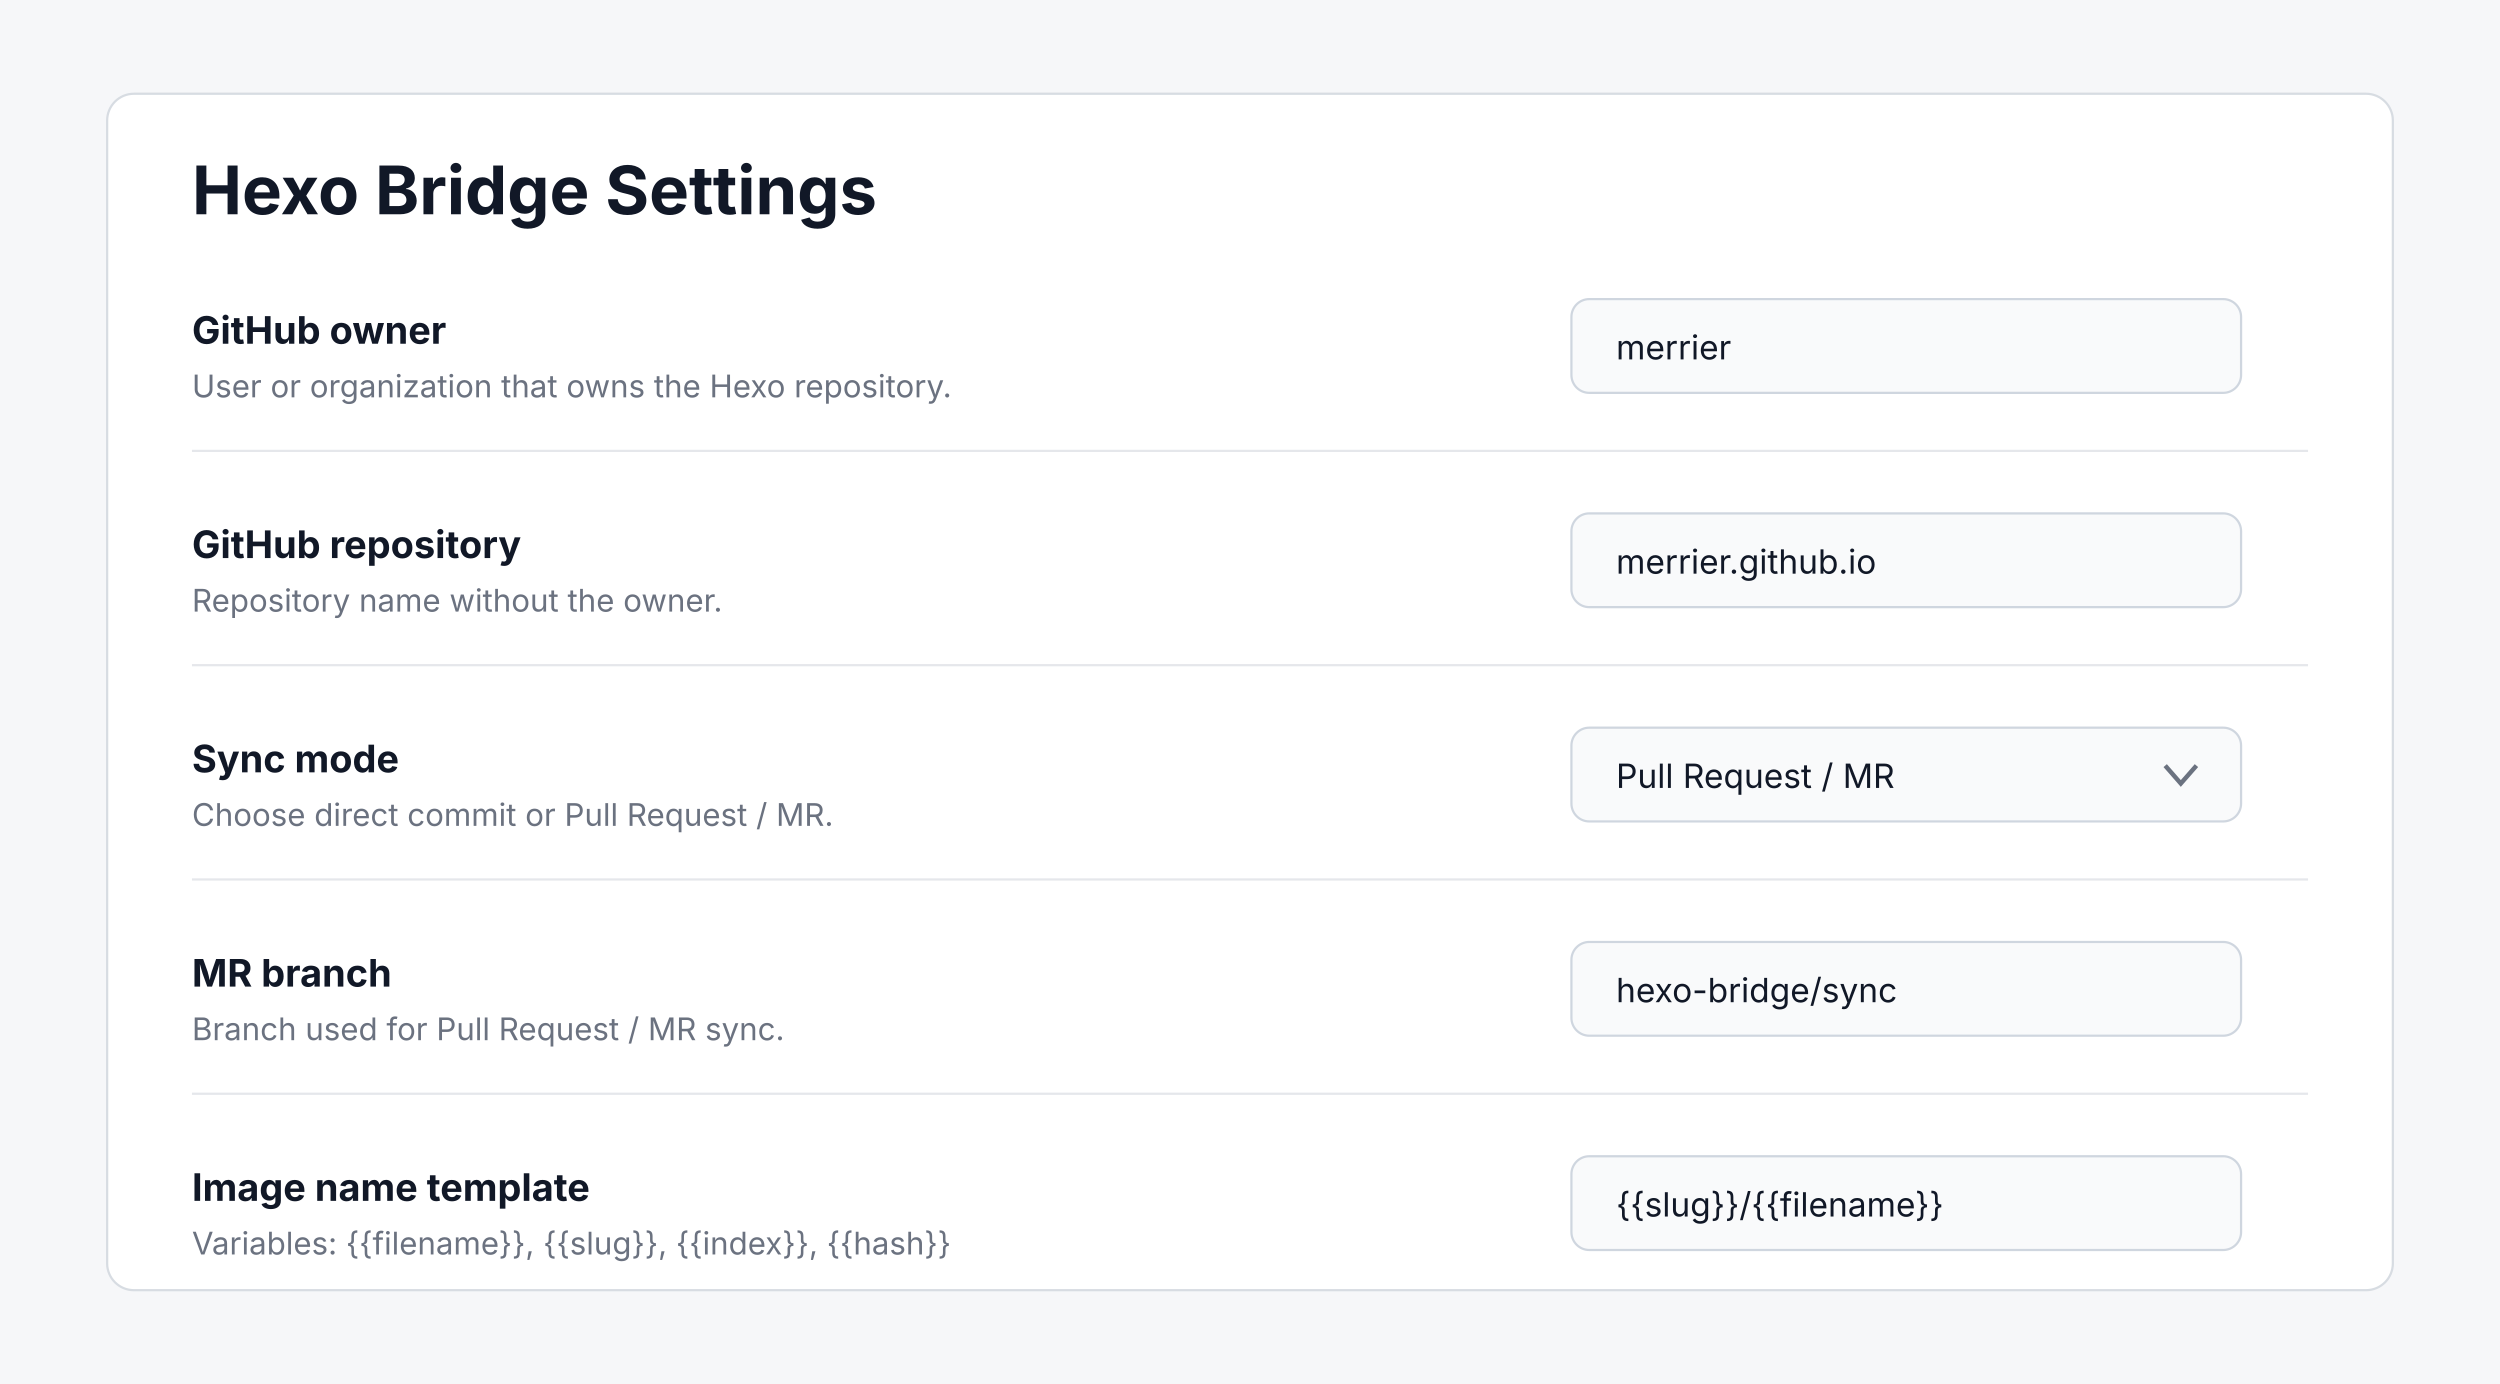
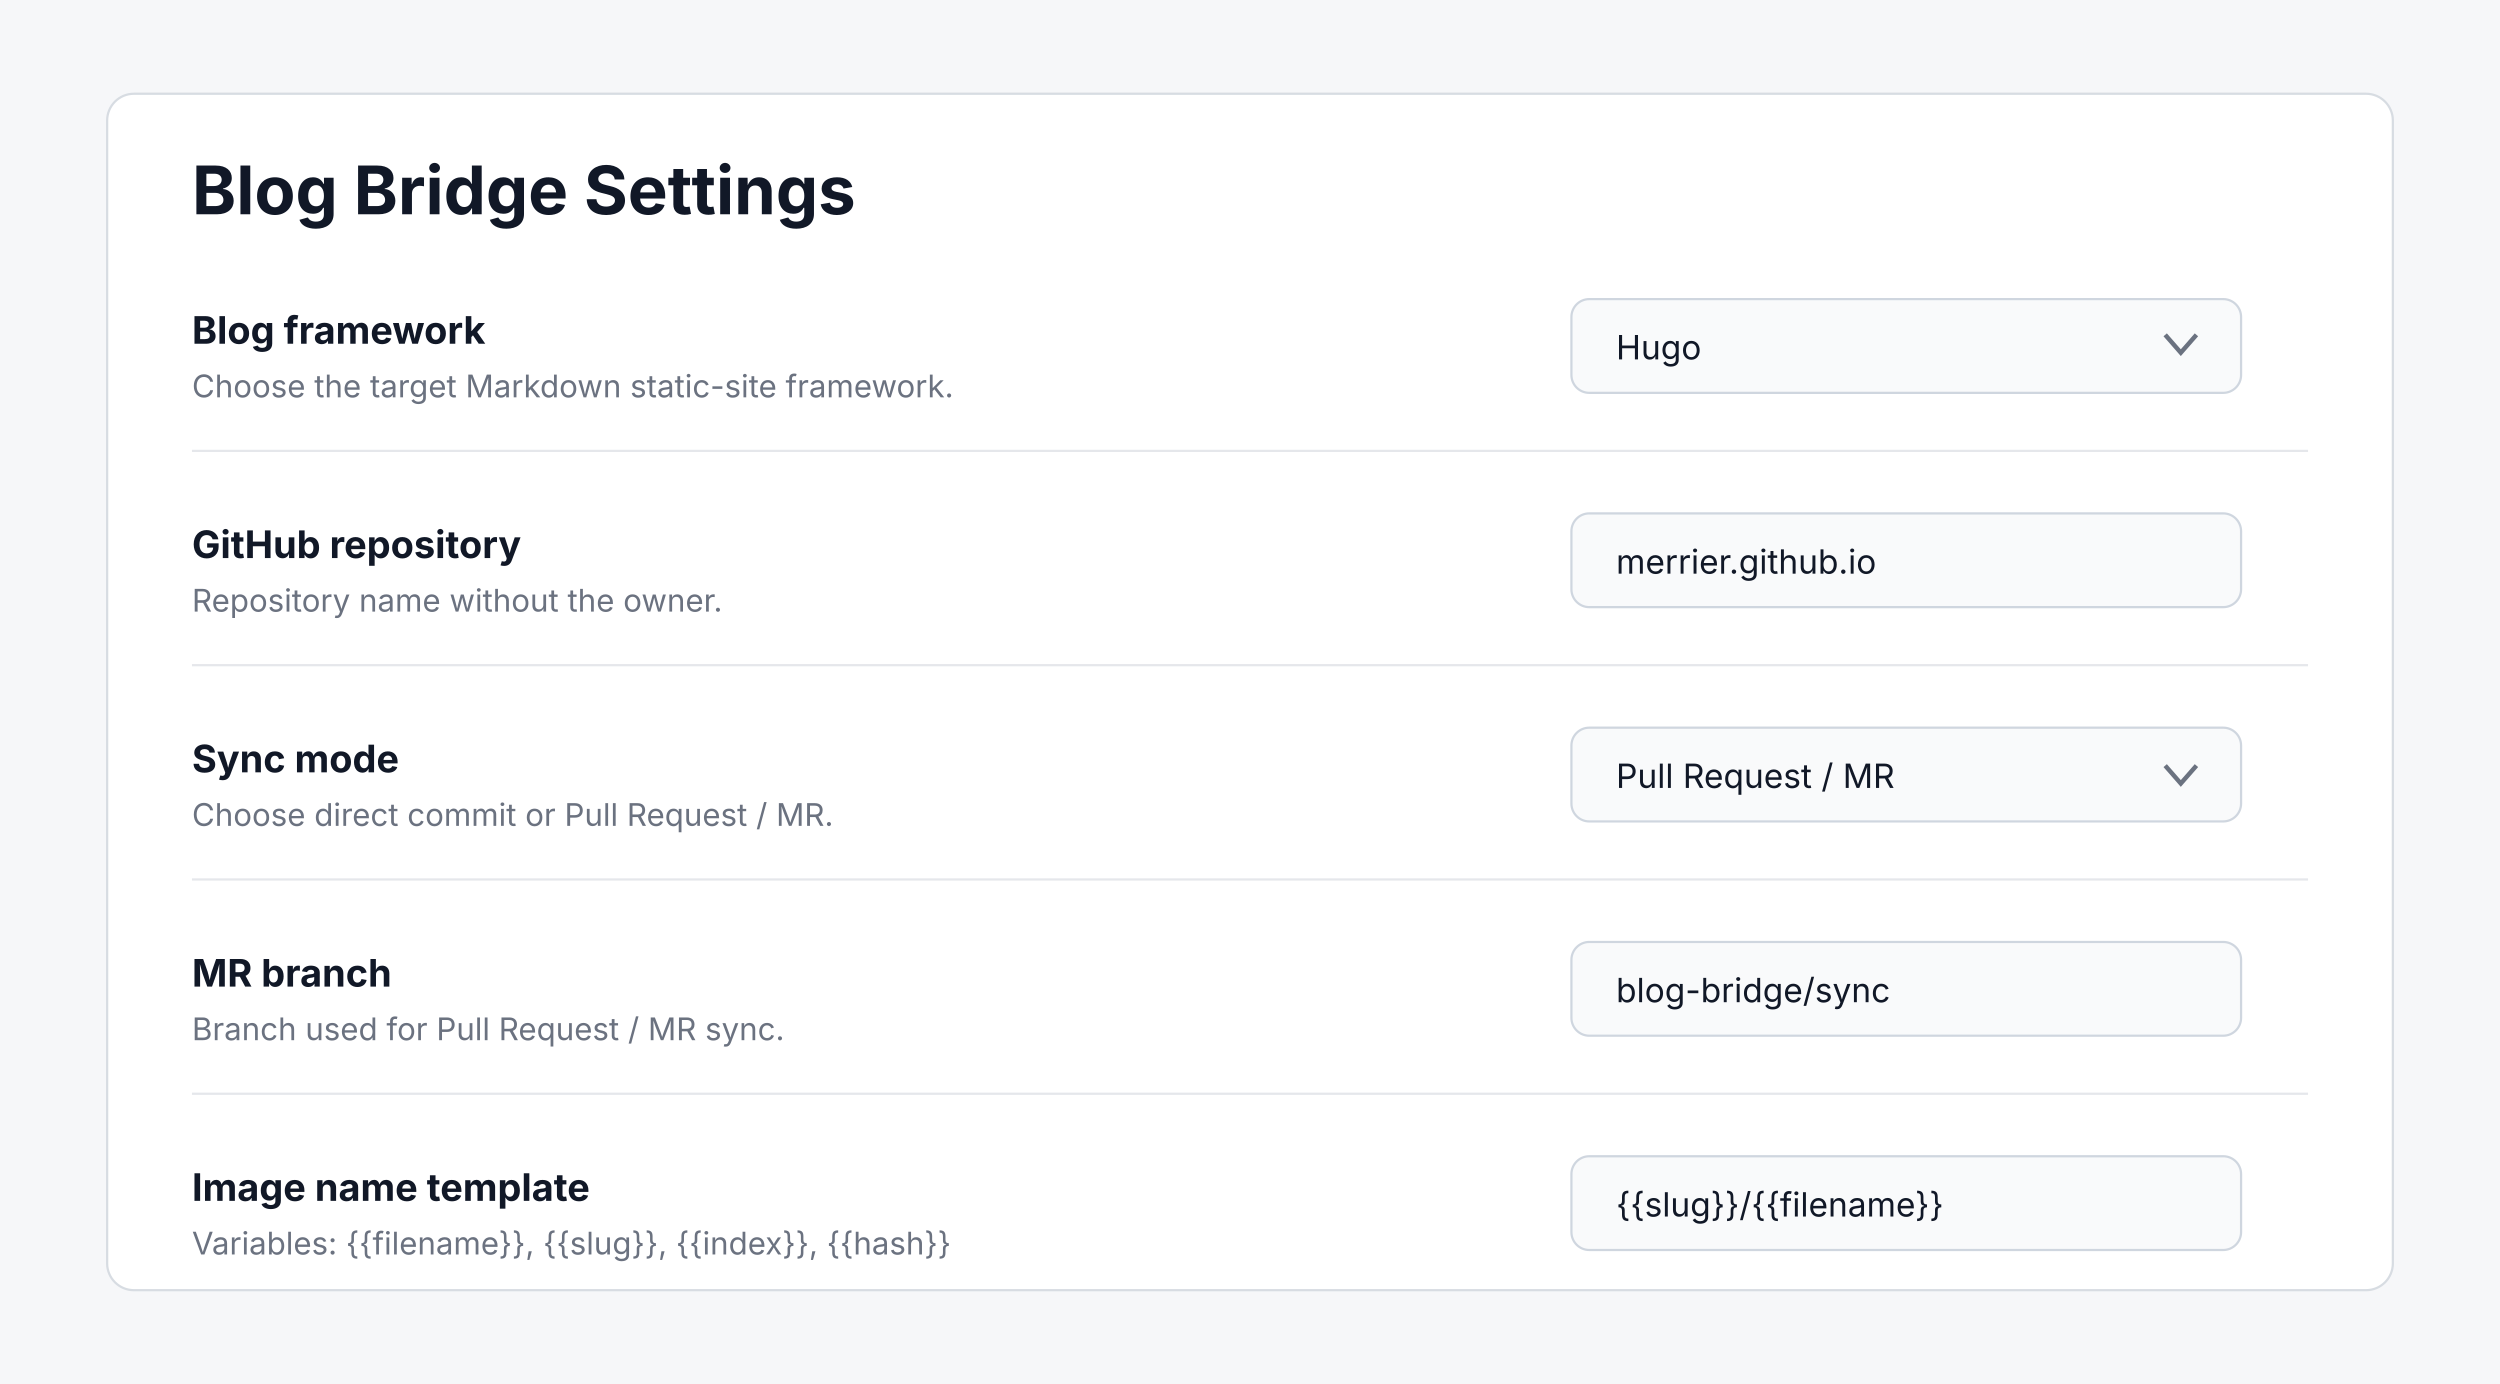
<svg xmlns="http://www.w3.org/2000/svg" width="1120" height="620" viewBox="0 0 1120 620" role="img" aria-labelledby="title desc">
  <rect width="1120" height="620" fill="#f6f7f9" />
  <rect x="48" y="42" width="1024" height="536" rx="12" fill="#ffffff" stroke="#d7dce2" />
-   <text x="86" y="96" fill="#111827" font-family="Inter, Arial, sans-serif" font-size="30" font-weight="700">Hexo Bridge Settings</text>
+   <text x="86" y="96" fill="#111827" font-family="Inter, Arial, sans-serif" font-size="30" font-weight="700">Blog Bridge Settings</text>
  <g font-family="Inter, Arial, sans-serif">
-     <text x="86" y="154" fill="#111827" font-size="17" font-weight="700">GitHub owner</text>
-     <text x="86" y="178" fill="#6b7280" font-size="14">User or organization that owns the Hexo repository.</text>
+     <text x="86" y="154" fill="#111827" font-size="17" font-weight="700">Blog framework</text>
+     <text x="86" y="178" fill="#6b7280" font-size="14">Choose the target Markdown static-site framework.</text>
    <rect x="704" y="134" width="300" height="42" rx="8" fill="#f9fafb" stroke="#cfd6df" />
-     <text x="724" y="161" fill="#111827" font-size="15">merrier</text>
+     <text x="724" y="161" fill="#111827" font-size="15">Hugo</text>
+     <path d="M970 150l7 8 7-8" fill="none" stroke="#6b7280" stroke-width="2" />
    <line x1="86" y1="202" x2="1034" y2="202" stroke="#e5e7eb" />
    <text x="86" y="250" fill="#111827" font-size="17" font-weight="700">GitHub repository</text>
    <text x="86" y="274" fill="#6b7280" font-size="14">Repository name without the owner.</text>
    <rect x="704" y="230" width="300" height="42" rx="8" fill="#f9fafb" stroke="#cfd6df" />
    <text x="724" y="257" fill="#111827" font-size="15">merrier.github.io</text>
    <line x1="86" y1="298" x2="1034" y2="298" stroke="#e5e7eb" />
    <text x="86" y="346" fill="#111827" font-size="17" font-weight="700">Sync mode</text>
    <text x="86" y="370" fill="#6b7280" font-size="14">Choose direct commit or Pull Request / MR.</text>
    <rect x="704" y="326" width="300" height="42" rx="8" fill="#f9fafb" stroke="#cfd6df" />
    <text x="724" y="353" fill="#111827" font-size="15">Pull Request / MR</text>
    <path d="M970 343l7 8 7-8" fill="none" stroke="#6b7280" stroke-width="2" />
    <line x1="86" y1="394" x2="1034" y2="394" stroke="#e5e7eb" />
    <text x="86" y="442" fill="#111827" font-size="17" font-weight="700">MR branch</text>
    <text x="86" y="466" fill="#6b7280" font-size="14">Branch used for Pull Request / MR sync.</text>
    <rect x="704" y="422" width="300" height="42" rx="8" fill="#f9fafb" stroke="#cfd6df" />
-     <text x="724" y="449" fill="#111827" font-size="15">hexo-bridge/sync</text>
+     <text x="724" y="449" fill="#111827" font-size="15">blog-bridge/sync</text>
    <line x1="86" y1="490" x2="1034" y2="490" stroke="#e5e7eb" />
    <text x="86" y="538" fill="#111827" font-size="17" font-weight="700">Image name template</text>
    <text x="86" y="562" fill="#6b7280" font-size="14">Variables: {{filename}}, {{slug}}, {{index}}, {{hash}}</text>
    <rect x="704" y="518" width="300" height="42" rx="8" fill="#f9fafb" stroke="#cfd6df" />
    <text x="724" y="545" fill="#111827" font-size="15">{{slug}}/{{filename}}</text>
  </g>
</svg>
